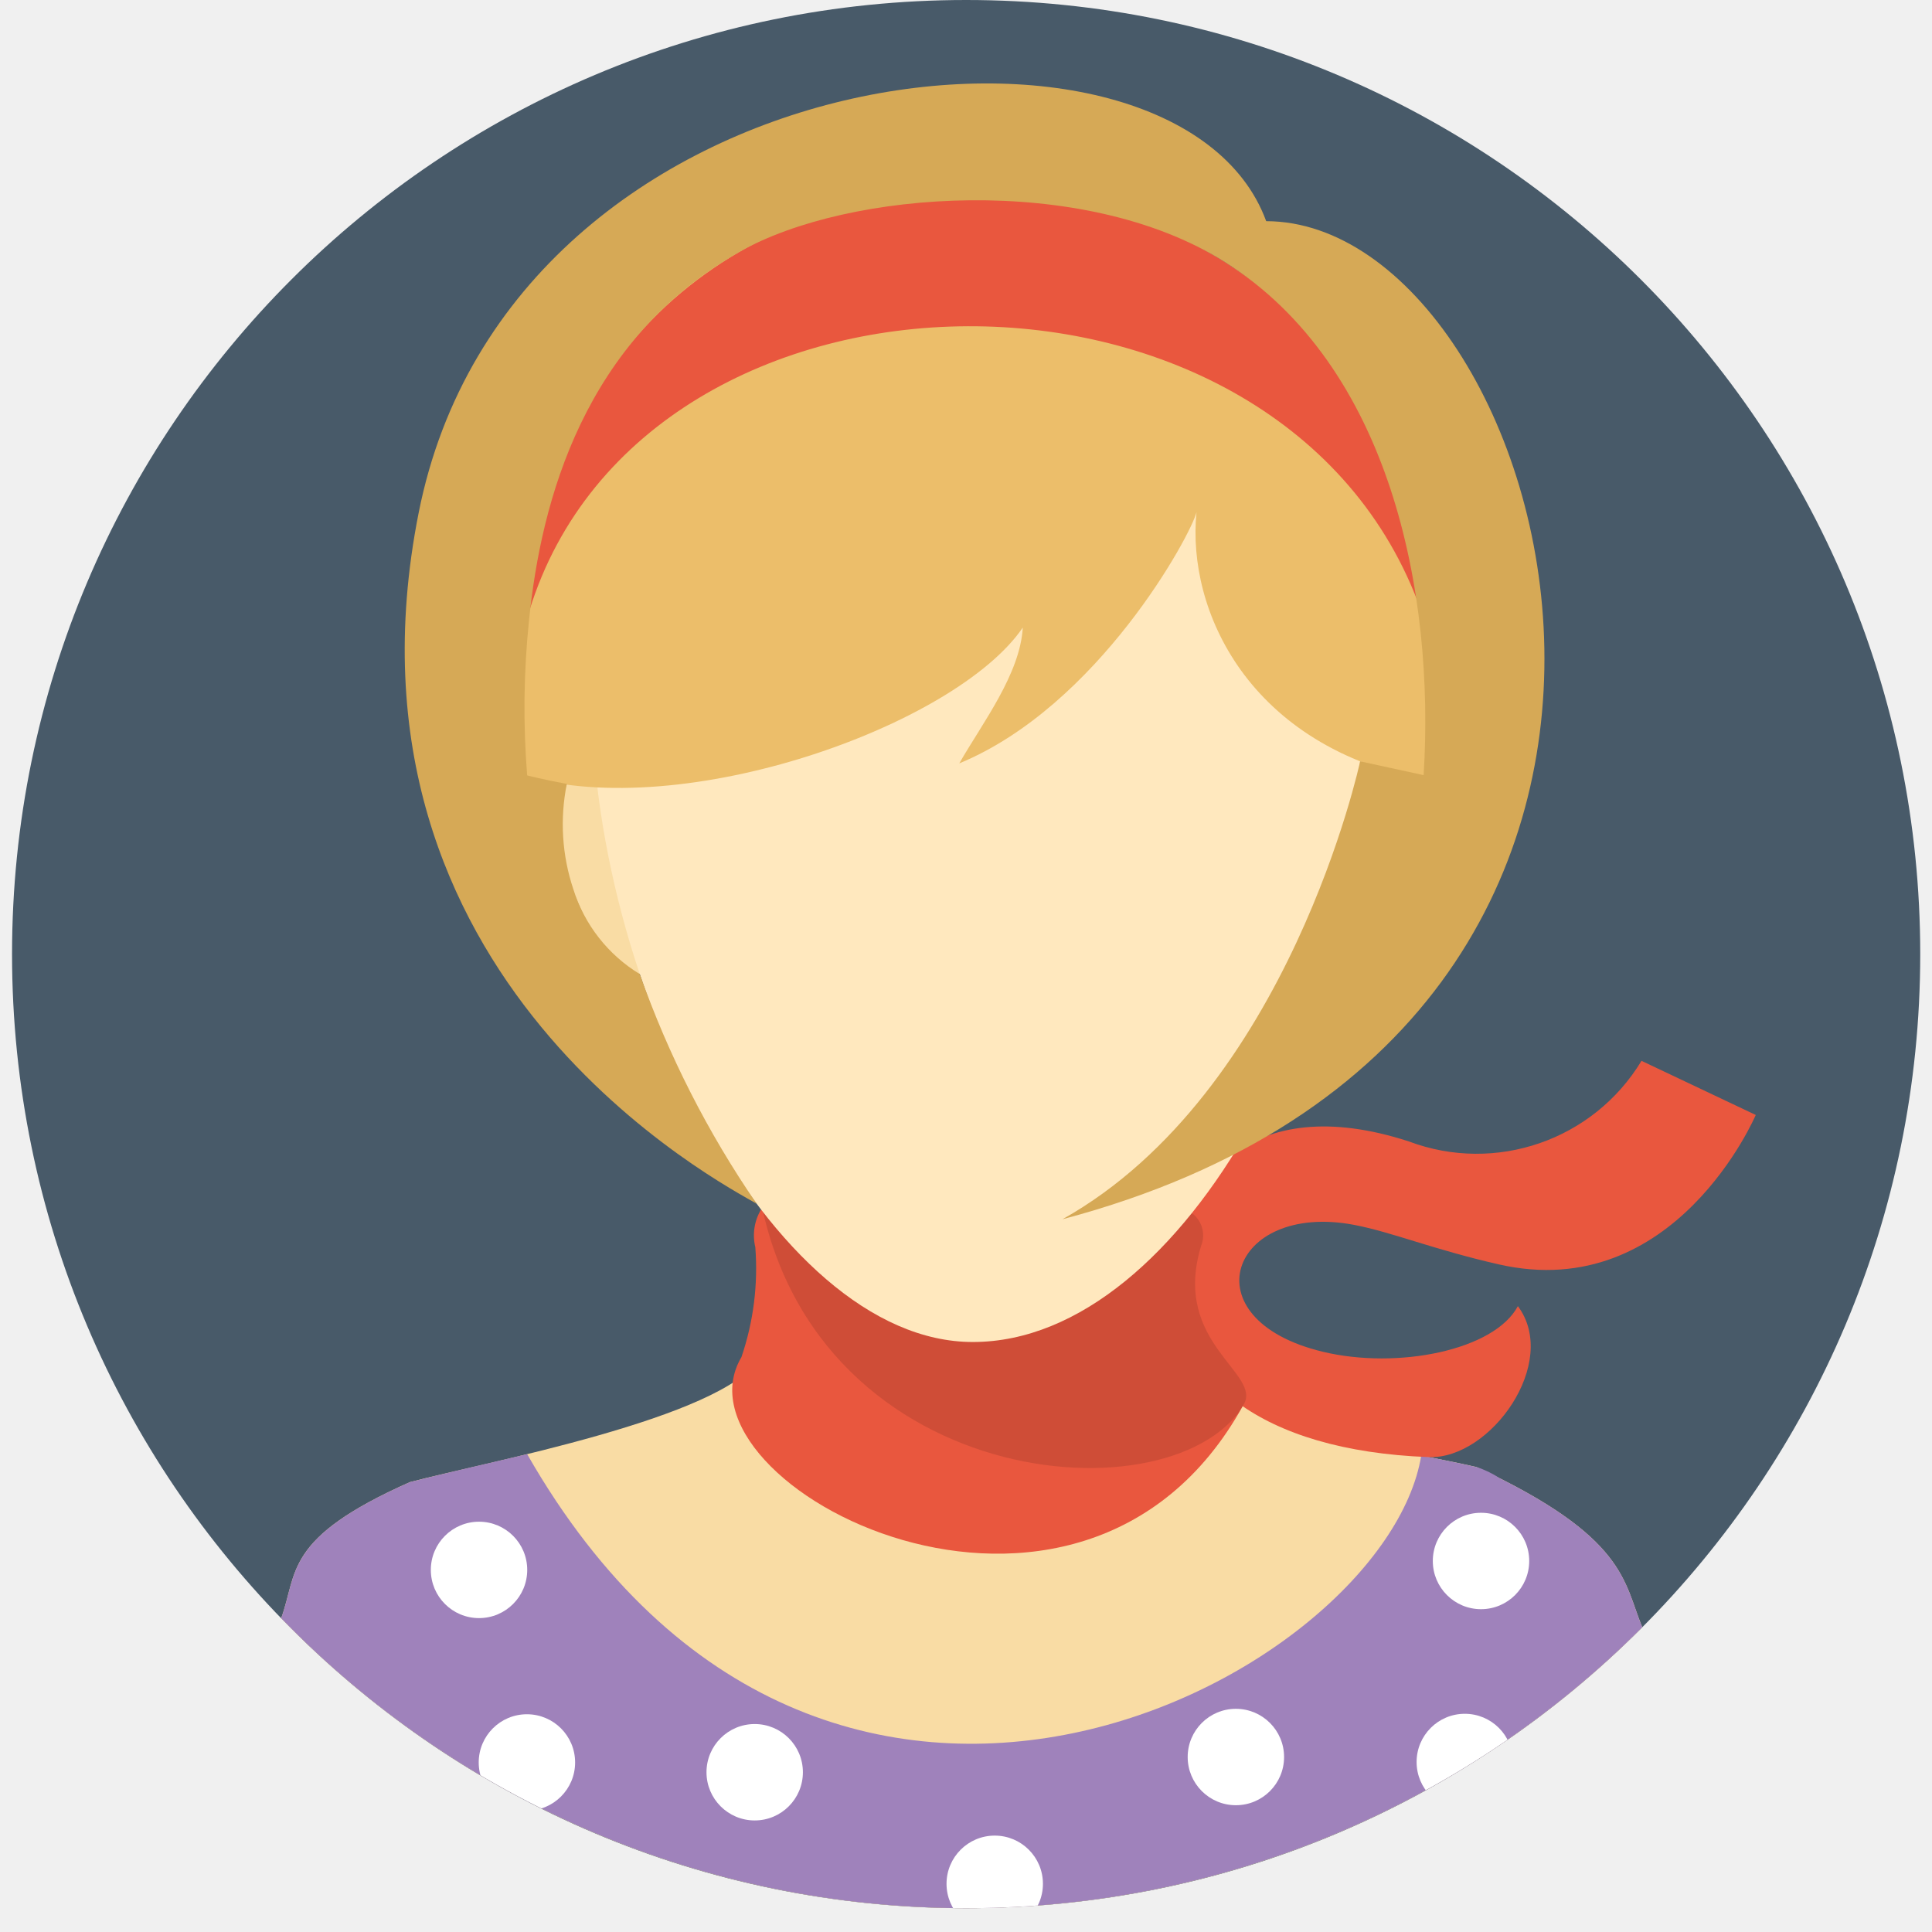
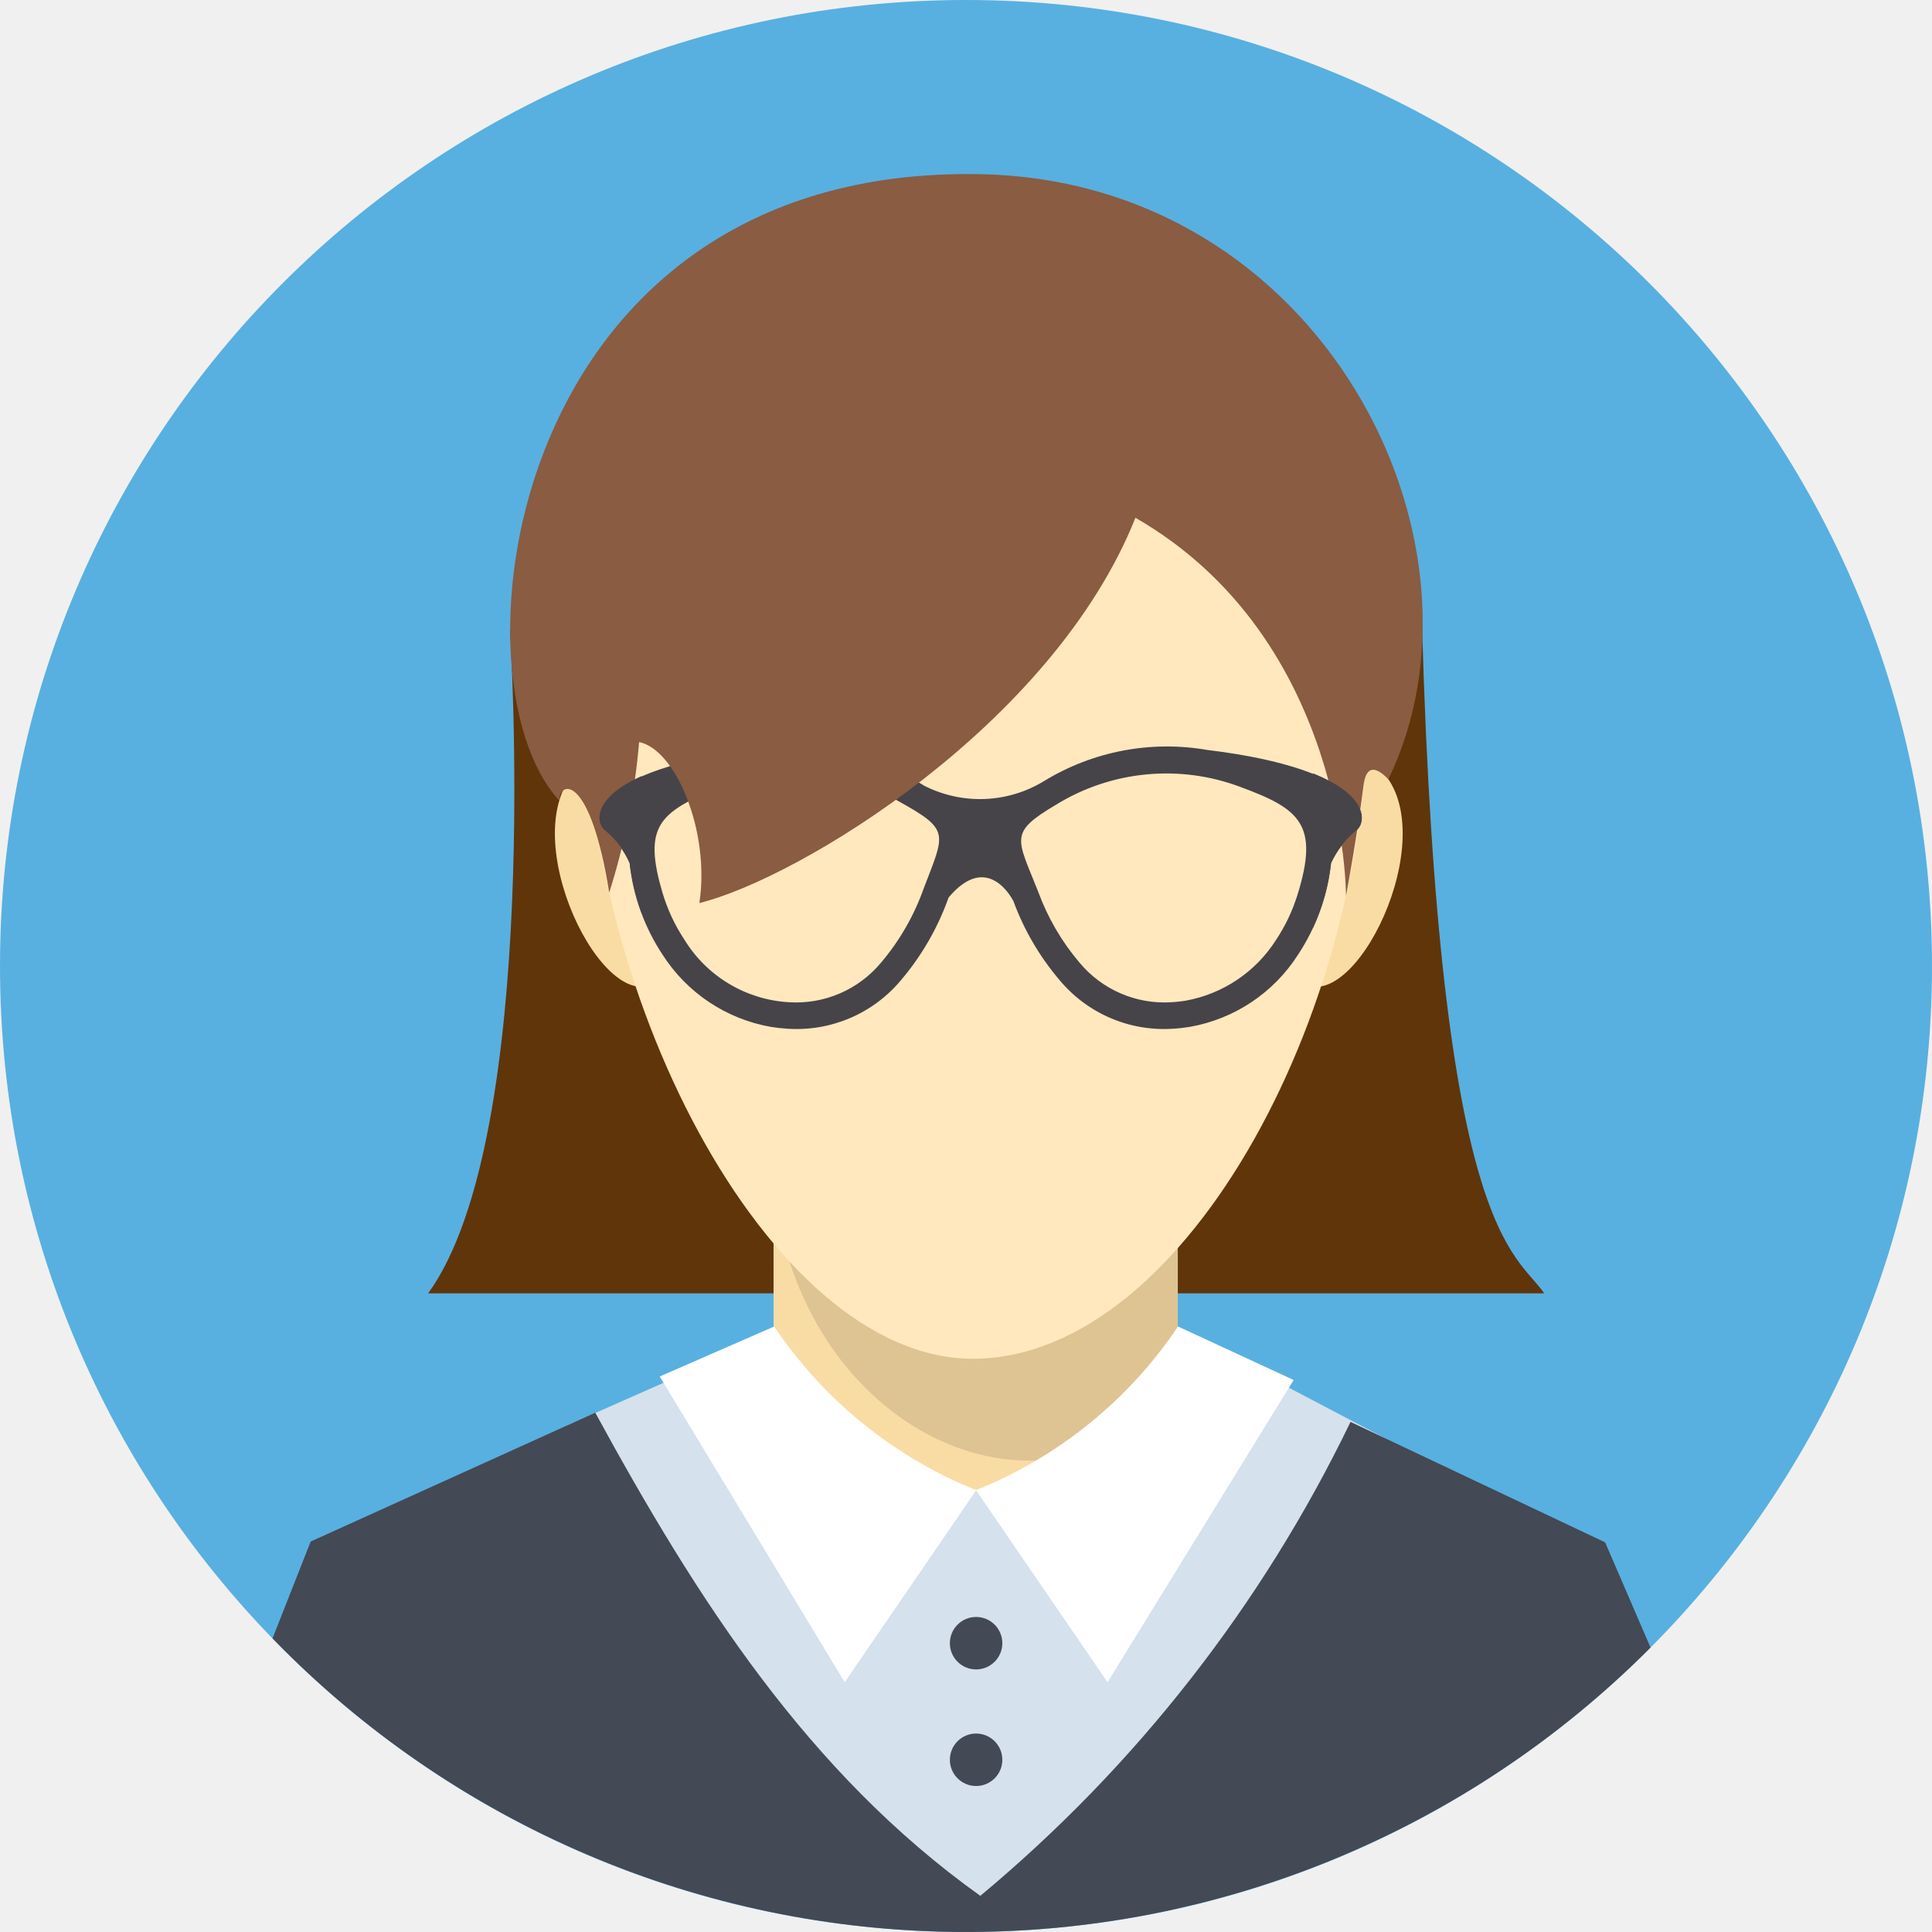
- <svg xmlns="http://www.w3.org/2000/svg" width="800px" height="800px" viewBox="-0.39 0 62.571 62.571">
-   <defs>
-     <clipPath id="clip-path">
-       <path clip-rule="evenodd" d="M52.797 52.701c-.576-1.384-.505-2.763-4.626-4.83a2.862 2.862 0 0 0-.74-.357c-.488-.116-1.36-.286-1.792-.372-1.167 7.133-19.287 16.863-28.956-.047-1.04.244-3.219.752-3.801.907-4.093 1.819-3.625 2.926-4.165 4.406a30.896 30.896 0 0 0 44.08.293z" fill="none" />
-     </clipPath>
-     <clipPath id="clip-path-2">
-       <path clip-rule="evenodd" d="M24.258 39.172a1.633 1.633 0 0 0-.186 1.22 8.903 8.903 0 0 1-.45 3.562c-2.458 4.146 10.967 11.122 16.245 1.57.69-1.034-2.328-1.983-1.358-5.17a.895.895 0 0 0-.834-1.238s-5.344 4.481-13.417.056z" fill="none" />
-     </clipPath>
-   </defs>
+ <svg xmlns="http://www.w3.org/2000/svg" width="800px" height="800px" viewBox="0 0 61.8 61.8">
  <g data-name="Layer 2" id="Layer_2">
    <g data-name="—ÎÓÈ 1" id="_ÎÓÈ_1">
-       <path d="M31.129 8.432c21.281 0 12.988 35.266 0 35.266-12.266 0-21.281-35.266 0-35.266z" fill="#ffe8be" fill-rule="evenodd" />
-       <circle cx="30.9" cy="30.9" fill="#485a69" r="30.9" />
-       <path d="M52.797 52.701c-.608-1.462-.494-2.918-5.365-5.187-2.293-.542-8.21-1.319-9.328-3.4-.566-1.052-.43-2.535-.43-5.292l-12.93-.143c0 2.778.109 4.259-.524 5.299-1.19 1.957-8.935 3.384-11.338 4.024-4.093 1.819-3.625 2.925-4.165 4.406a30.896 30.896 0 0 0 44.08.293z" fill="#f9dca4" fill-rule="evenodd" />
-       <path d="M52.797 52.701c-.576-1.384-.505-2.763-4.626-4.83a2.862 2.862 0 0 0-.74-.357c-.488-.116-1.36-.286-1.792-.372-1.167 7.133-19.287 16.863-28.956-.047-1.04.244-3.219.752-3.801.907-4.093 1.819-3.625 2.926-4.165 4.406a30.896 30.896 0 0 0 44.08.293z" fill="#9f82bb" fill-rule="evenodd" />
-       <g clip-path="url(#clip-path)" fill="#ffffff">
-         <circle cx="15.124" cy="50.844" r="1.561" />
-         <circle cx="16.675" cy="57.08" r="1.561" />
-         <circle cx="24.052" cy="57.397" r="1.561" />
-         <circle cx="31.826" cy="61.01" r="1.561" />
-         <circle cx="39.636" cy="56.904" r="1.561" />
-         <circle cx="47.05" cy="57.065" r="1.561" />
-         <circle cx="47.575" cy="50.555" r="1.561" />
-       </g>
-       <path d="M45.238 36.967a6.24 6.24 0 0 0 7.535-2.61l3.7 1.753s-2.61 6.137-8.318 4.84c-2.126-.483-3.471-1.05-4.699-1.282-3.998-.755-5.39 3.056-1.005 4.111 2.415.58 5.555-.042 6.318-1.478 1.36 1.826-.883 4.965-2.885 4.89-5.495-.208-8.256-2.587-8.222-5.69.035-3.234 2.413-6.215 7.576-4.534z" fill="#e9573e" fill-rule="evenodd" />
-       <path d="M24.258 39.172a1.633 1.633 0 0 0-.186 1.22 8.903 8.903 0 0 1-.45 3.562c-2.458 4.146 10.967 11.122 16.245 1.57.69-1.034-2.328-1.983-1.358-5.17a.895.895 0 0 0-.834-1.238s-5.344 4.481-13.417.056z" fill="#e9573e" fill-rule="evenodd" />
-       <g clip-path="url(#clip-path-2)">
-         <path d="M37.677 38.778l1.691.851c.04.87.089 4.6.702 5.537-1.807 4.15-14.135 3.408-15.874-6.55z" fill-rule="evenodd" opacity="0.11" />
-       </g>
-       <path d="M19.11 24.183c-2.958 1.29-.442 7.41 1.42 7.383a30.847 30.847 0 0 1-1.42-7.383z" fill="#f9dca4" fill-rule="evenodd" />
-       <path d="M43.507 24.182c2.96 1.292.443 7.411-1.419 7.384a30.827 30.827 0 0 0 1.419-7.384z" fill="#f9dca4" fill-rule="evenodd" />
+       <path d="M31.129 8.432c21.281 0 12.987 35.266 0 35.266-12.266 0-21.281-35.266 0-35.266z" fill="#ffe8be" fill-rule="evenodd" />
+       <circle cx="30.9" cy="30.9" fill="#58b0e0" r="30.9" />
+       <path d="M45.487 19.987l-29.173.175s1.048 16.148-2.619 21.21h35.701c-.92-1.35-3.353-1.785-3.909-21.385z" fill="#60350a" fill-rule="evenodd" />
+       <path d="M18.135 45.599l7.206-3.187 11.55-.3 7.42 3.897-5.357 11.215-7.613 4.088-7.875-4.35-5.331-11.363z" fill="#d5e1ed" fill-rule="evenodd" />
+       <path d="M24.744 38.68l12.931.084v8.949l-12.931-.085V38.68z" fill="#f9dca4" fill-rule="evenodd" />
+       <path d="M37.677 38.778v3.58a9.168 9.168 0 0 1-.04 1.226 6.898 6.898 0 0 1-.313 1.327c-4.37 4.165-11.379.78-12.49-6.333z" fill-rule="evenodd" opacity="0.11" />
+       <path d="M52.797 52.701a30.896 30.896 0 0 1-44.08-.293l1.221-3.098 9.103-4.122c3.262 5.98 6.81 11.524 12.317 15.455A45.397 45.397 0 0 0 43.2 45.483l8.144 3.853z" fill="#434955" fill-rule="evenodd" />
+       <path d="M19.11 24.183c-2.958 1.29-.442 7.41 1.42 7.383a30.842 30.842 0 0 1-1.42-7.383z" fill="#f9dca4" fill-rule="evenodd" />
+       <path d="M43.507 24.182c2.96 1.292.443 7.411-1.419 7.384a30.832 30.832 0 0 0 1.419-7.384z" fill="#f9dca4" fill-rule="evenodd" />
      <path d="M31.114 8.666c8.722 0 12.377 6.2 12.601 13.367.307 9.81-5.675 21.43-12.6 21.43-6.56 0-12.706-12.018-12.333-21.928.26-6.953 3.814-12.869 12.332-12.869z" fill="#ffe8be" fill-rule="evenodd" />
-       <path d="M38.361 16.587c-.174.728-3.174 6.273-7.684 8.137.756-1.317 1.97-2.892 2.058-4.4-2.162 3.173-10.983 6.337-16.2 4.79C15.364 5.79 30.182 6.256 31.183 6.31c1.002-.054 15.857-.34 14.686 18.982-5.835-1.09-7.83-5.543-7.508-8.705z" fill="#ecbe6a" fill-rule="evenodd" />
-       <path d="M16.754 19.778c1.271-18.485 27.928-17.772 28.88 0-4.396-12.378-25.125-12.187-28.88 0z" fill="#e9573e" fill-rule="evenodd" />
-       <path d="M43.66 24.657s-2.289 10.706-9.639 14.83c23.528-6.236 15.887-32.31 6.597-32.324-2.883-7.863-24.45-5.7-27.45 9.45s9.923 21.763 10.947 22.372a31.976 31.976 0 0 1-3.785-7.438 4.952 4.952 0 0 1-2.151-2.747 6.622 6.622 0 0 1-.212-3.412c-.726-.131-1.284-.275-1.284-.275a27.284 27.284 0 0 1 .06-5.017c.39-3.894 1.789-9.096 6.83-11.947 3.523-1.992 11.119-2.55 15.692.328 5.362 3.374 6.821 10.69 6.452 16.627z" fill="#d6a956" fill-rule="evenodd" />
+       <path d="M33.399 24.983a7.536 7.536 0 0 1 5.223-.993h.005c5.154.63 5.234 2.232 4.733 2.601a2.885 2.885 0 0 0-.785 1.022 6.566 6.566 0 0 1-1.052 2.922 5.175 5.175 0 0 1-3.464 2.312c-.168.027-.34.048-.516.058a4.345 4.345 0 0 1-3.65-1.554 8.33 8.33 0 0 1-1.478-2.53v.003s-.797-1.636-2.072-.114a8.446 8.446 0 0 1-1.52 2.64 4.347 4.347 0 0 1-3.651 1.555 5.242 5.242 0 0 1-.516-.058 5.176 5.176 0 0 1-3.464-2.312 6.568 6.568 0 0 1-1.052-2.921 2.75 2.75 0 0 0-.77-1.023c-.5-.37-.425-1.973 4.729-2.603h.002a7.545 7.545 0 0 1 5.24 1.01l-.001-.001.003.002.215.131a3.93 3.93 0 0 0 3.842-.148l-.001.001zm-4.672.638a6.638 6.638 0 0 0-6.157-.253c-1.511.686-1.972 1.17-1.386 3.163a5.617 5.617 0 0 0 .712 1.532 4.204 4.204 0 0 0 3.326 1.995 3.536 3.536 0 0 0 2.966-1.272 7.597 7.597 0 0 0 1.36-2.37c.679-1.78.862-1.863-.82-2.795zm10.947-.45a6.727 6.727 0 0 0-5.886.565c-1.538.911-1.258 1.063-.578 2.79a7.476 7.476 0 0 0 1.316 2.26 3.536 3.536 0 0 0 2.967 1.272 4.228 4.228 0 0 0 .43-.048 4.34 4.34 0 0 0 2.896-1.947 5.593 5.593 0 0 0 .684-1.44c.702-2.25.076-2.751-1.828-3.451z" fill="#464449" fill-rule="evenodd" />
+       <path d="M17.89 25.608c0-.638.984-.886 1.598 2.943a22.164 22.164 0 0 0 .956-4.813c1.162.225 2.278 2.848 1.927 5.148 3.166-.777 11.303-5.687 13.949-12.324 6.772 3.901 6.735 12.094 6.735 12.094s.358-1.9.558-3.516c.066-.538.293-.733.798-.213C48.073 17.343 42.3 5.75 31.297 5.57c-15.108-.246-17.03 16.114-13.406 20.039z" fill="#8a5c42" fill-rule="evenodd" />
+       <path d="M24.765 42.431a14.125 14.125 0 0 0 6.463 5.236l-4.208 6.144-5.917-9.78z" fill="#ffffff" fill-rule="evenodd" />
+       <path d="M37.682 42.431a14.126 14.126 0 0 1-6.463 5.236l4.209 6.144 5.953-9.668z" fill="#ffffff" fill-rule="evenodd" />
+       <circle cx="31.223" cy="52.562" fill="#434955" r="0.839" />
+       <circle cx="31.223" cy="56.291" fill="#434955" r="0.839" />
+       <path d="M41.997 24.737c1.784.712 1.719 1.581 1.367 1.841a2.886 2.886 0 0 0-.785 1.022 6.618 6.618 0 0 1-.582 2.086v-4.949zm-21.469 4.479a6.619 6.619 0 0 1-.384-1.615 2.748 2.748 0 0 0-.77-1.023c-.337-.249-.413-1.06 1.154-1.754z" fill="#464449" fill-rule="evenodd" />
    </g>
  </g>
</svg>
